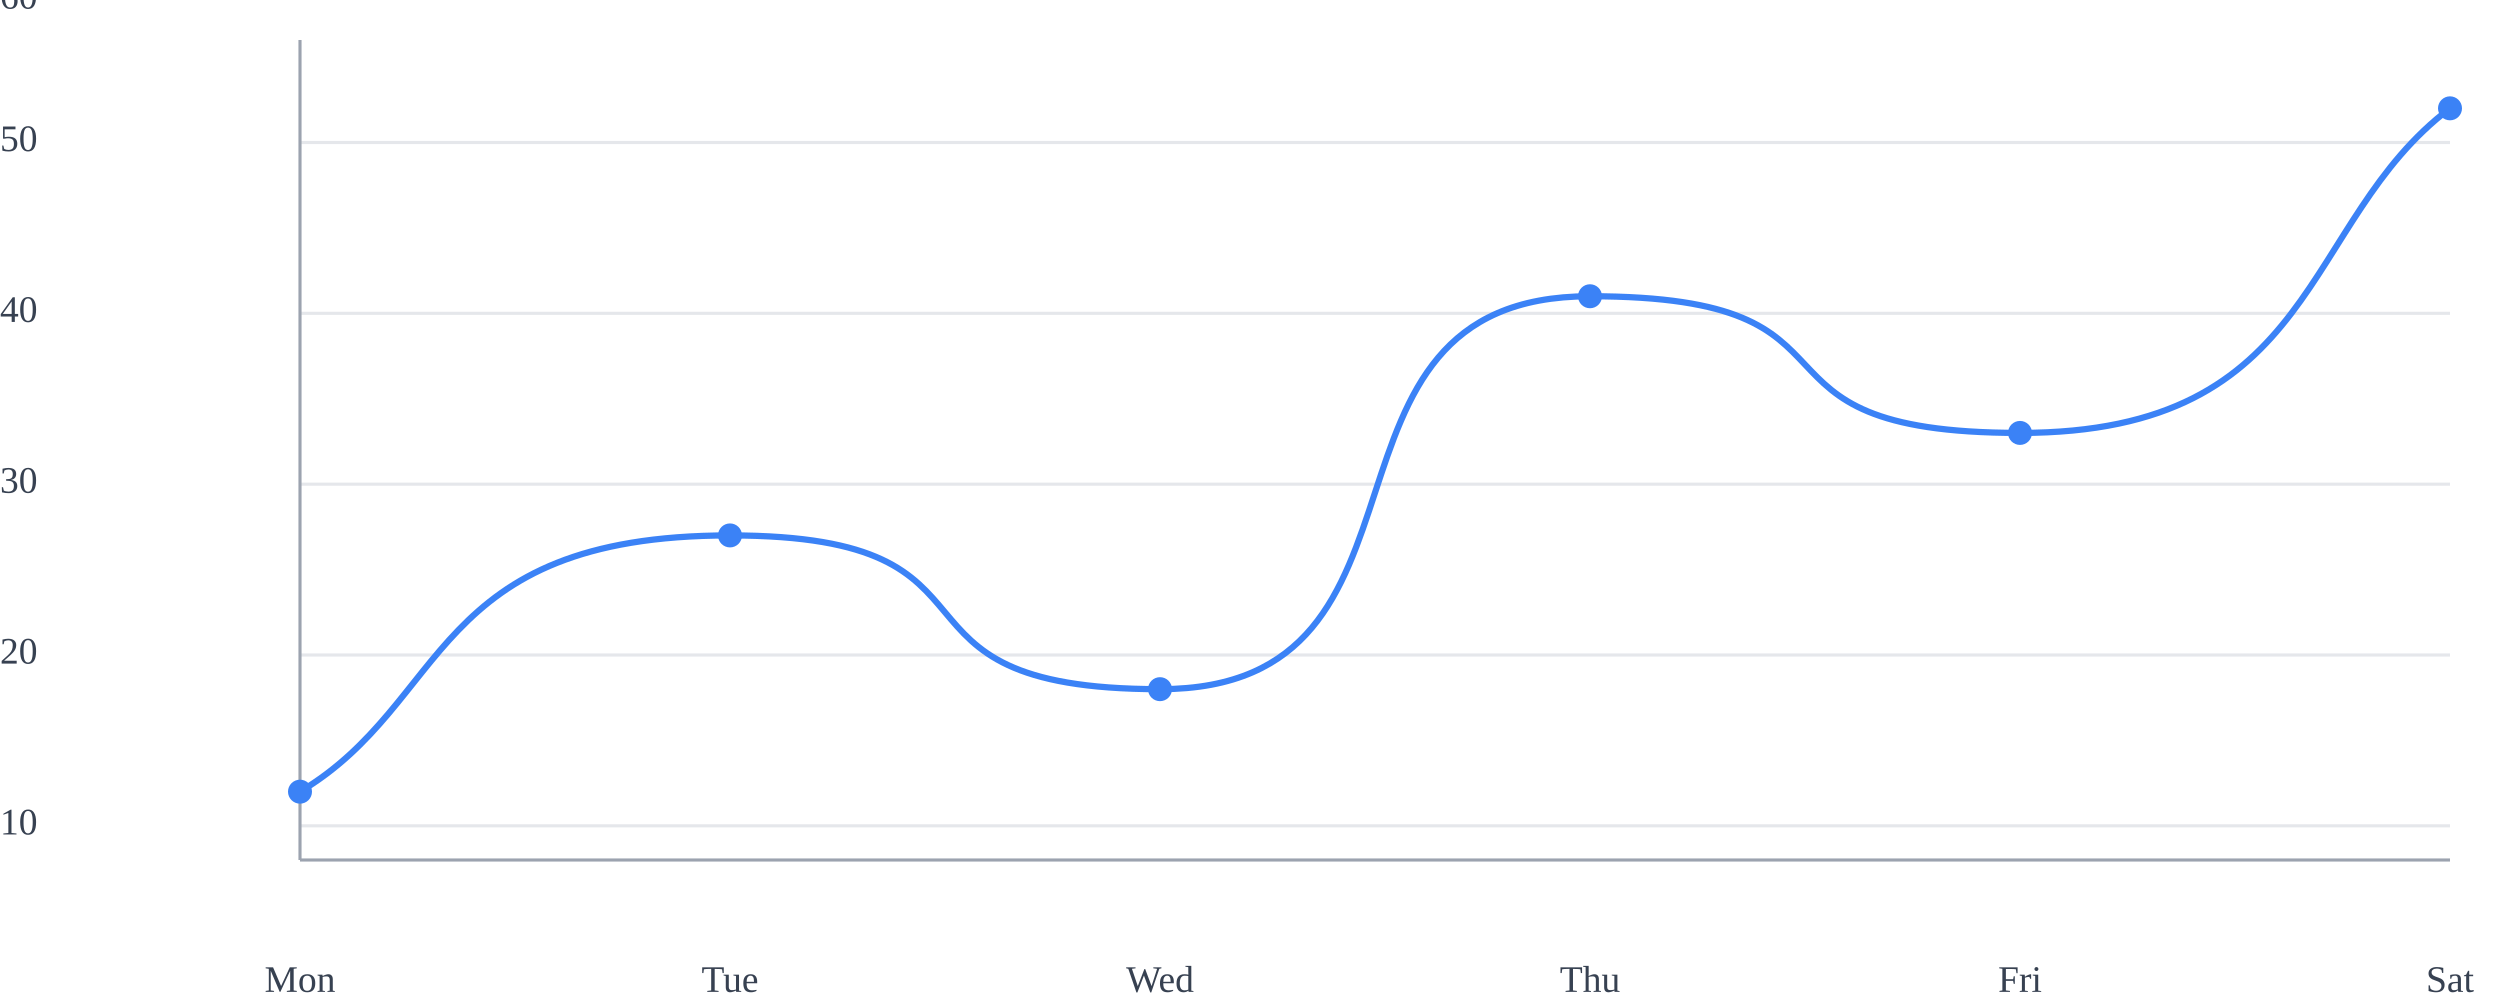
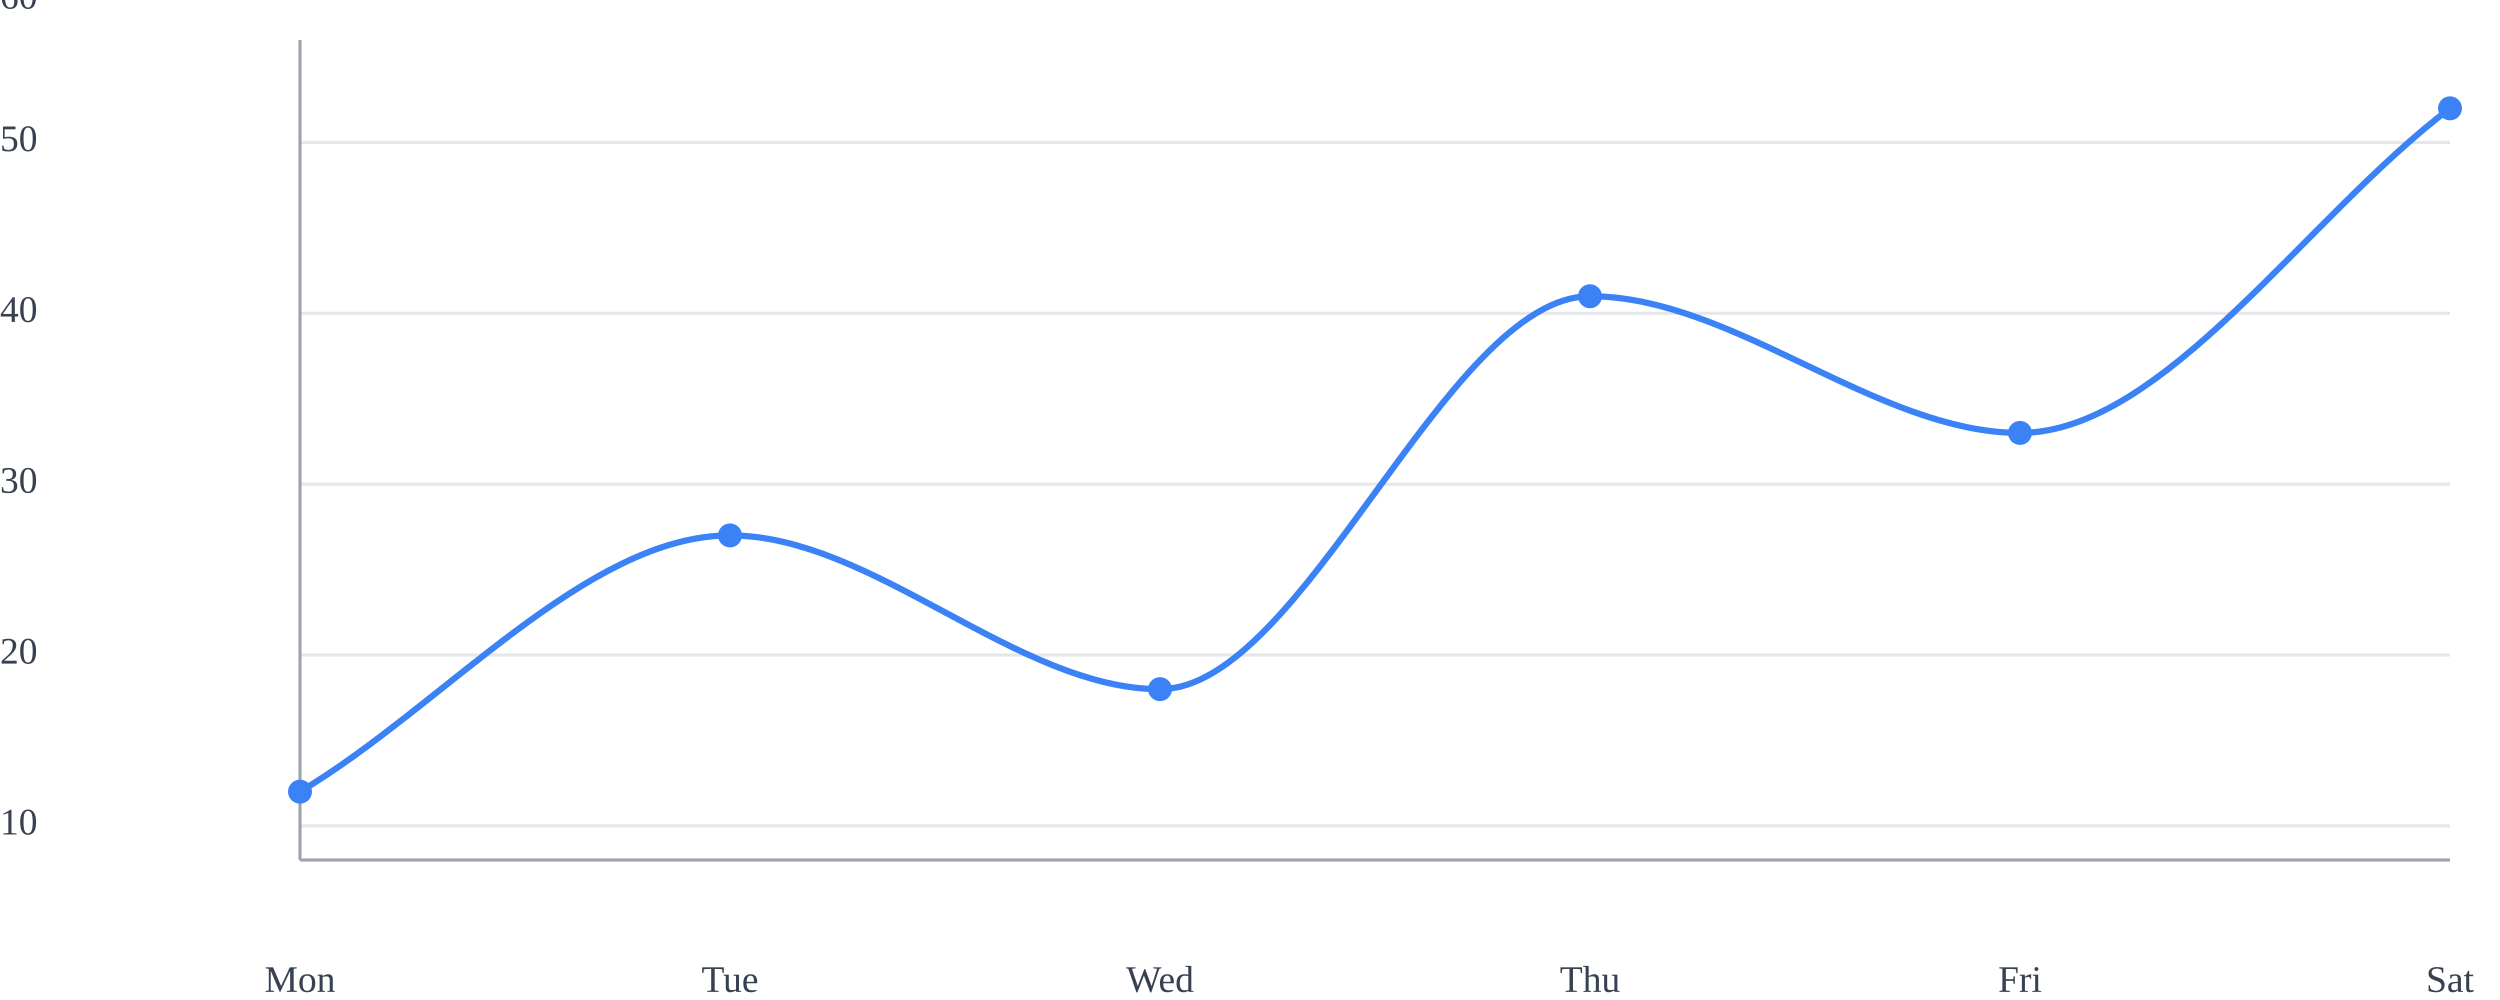
<svg xmlns="http://www.w3.org/2000/svg" width="800" height="320" viewBox="0 0 800 320">
  <svg x="0" y="0" width="800" height="320" viewBox="0 0 100 100" preserveAspectRatio="none">
    <line x1="12" x2="98" y1="82.583" y2="82.583" stroke="#e5e7eb" stroke-width="1" vector-effect="non-scaling-stroke" />
    <line x1="12" x2="98" y1="65.5" y2="65.5" stroke="#e5e7eb" stroke-width="1" vector-effect="non-scaling-stroke" />
    <line x1="12" x2="98" y1="48.417" y2="48.417" stroke="#e5e7eb" stroke-width="1" vector-effect="non-scaling-stroke" />
    <line x1="12" x2="98" y1="31.333" y2="31.333" stroke="#e5e7eb" stroke-width="1" vector-effect="non-scaling-stroke" />
    <line x1="12" x2="98" y1="14.25" y2="14.25" stroke="#e5e7eb" stroke-width="1" vector-effect="non-scaling-stroke" />
    <line x1="12" x2="98" y1="-2.833" y2="-2.833" stroke="#e5e7eb" stroke-width="1" vector-effect="non-scaling-stroke" />
    <line x1="12" x2="12" y1="4" y2="86" stroke="#9ca3af" stroke-width="1" vector-effect="non-scaling-stroke" />
    <line x1="12" x2="98" y1="86" y2="86" stroke="#9ca3af" stroke-width="1" vector-effect="non-scaling-stroke" />
-     <path class="series-0" d="M12,79.167 C18.02,70.198 17.16,53.542 29.2,53.542 C41.24,53.542 34.36,68.917 46.4,68.917 C58.44,68.917 51.56,29.625 63.6,29.625 C75.64,29.625 68.76,43.292 80.8,43.292 C92.84,43.292 91.98,22.194 98,10.833" fill="none" stroke="#3b82f6" stroke-width="2" stroke-linecap="round" stroke-linejoin="round" vector-effect="non-scaling-stroke" />
+     <path class="series-0" d="M12,79.167 C17.733,70.625 23.467,53.542 29.2,53.542 C34.933,53.542 40.667,68.917 46.4,68.917 C52.133,68.917 57.867,29.625 63.6,29.625 C69.333,29.625 75.067,43.292 80.8,43.292 C86.533,43.292 92.267,21.653 98,10.833" fill="none" stroke="#3b82f6" stroke-width="2" stroke-linecap="round" stroke-linejoin="round" vector-effect="non-scaling-stroke" />
    <g class="series-0">
      <ellipse cx="12" cy="79.167" rx="0.48" ry="1.2" fill="#3b82f6" />
      <ellipse id="svgraph-38-s0-pt-0" cx="12" cy="79.167" rx="1.6" ry="4" fill="transparent" tabindex="0" />
    </g>
    <g class="series-0">
      <ellipse cx="29.2" cy="53.542" rx="0.48" ry="1.2" fill="#3b82f6" />
      <ellipse id="svgraph-38-s0-pt-1" cx="29.2" cy="53.542" rx="1.6" ry="4" fill="transparent" tabindex="0" />
    </g>
    <g class="series-0">
      <ellipse cx="46.4" cy="68.917" rx="0.48" ry="1.2" fill="#3b82f6" />
      <ellipse id="svgraph-38-s0-pt-2" cx="46.4" cy="68.917" rx="1.6" ry="4" fill="transparent" tabindex="0" />
    </g>
    <g class="series-0">
      <ellipse cx="63.6" cy="29.625" rx="0.48" ry="1.2" fill="#3b82f6" />
      <ellipse id="svgraph-38-s0-pt-3" cx="63.6" cy="29.625" rx="1.6" ry="4" fill="transparent" tabindex="0" />
    </g>
    <g class="series-0">
      <ellipse cx="80.8" cy="43.292" rx="0.48" ry="1.2" fill="#3b82f6" />
      <ellipse id="svgraph-38-s0-pt-4" cx="80.8" cy="43.292" rx="1.6" ry="4" fill="transparent" tabindex="0" />
    </g>
    <g class="series-0">
      <ellipse cx="98" cy="10.833" rx="0.48" ry="1.2" fill="#3b82f6" />
      <ellipse id="svgraph-38-s0-pt-5" cx="98" cy="10.833" rx="1.6" ry="4" fill="transparent" tabindex="0" />
    </g>
  </svg>
  <text x="0" y="264.267" font-family="inherit" font-size="12" fill="#374151" text-anchor="start" dominant-baseline="middle">10</text>
  <text x="0" y="209.6" font-family="inherit" font-size="12" fill="#374151" text-anchor="start" dominant-baseline="middle">20</text>
  <text x="0" y="154.933" font-family="inherit" font-size="12" fill="#374151" text-anchor="start" dominant-baseline="middle">30</text>
  <text x="0" y="100.267" font-family="inherit" font-size="12" fill="#374151" text-anchor="start" dominant-baseline="middle">40</text>
  <text x="0" y="45.6" font-family="inherit" font-size="12" fill="#374151" text-anchor="start" dominant-baseline="middle">50</text>
  <text x="0" y="0" font-family="inherit" font-size="12" fill="#374151" text-anchor="start" dominant-baseline="middle">60</text>
  <text x="96" y="320" font-family="inherit" font-size="12" fill="#374151" text-anchor="middle" dominant-baseline="text-after-edge">Mon</text>
  <text x="233.6" y="320" font-family="inherit" font-size="12" fill="#374151" text-anchor="middle" dominant-baseline="text-after-edge">Tue</text>
  <text x="371.2" y="320" font-family="inherit" font-size="12" fill="#374151" text-anchor="middle" dominant-baseline="text-after-edge">Wed</text>
  <text x="508.8" y="320" font-family="inherit" font-size="12" fill="#374151" text-anchor="middle" dominant-baseline="text-after-edge">Thu</text>
  <text x="646.4" y="320" font-family="inherit" font-size="12" fill="#374151" text-anchor="middle" dominant-baseline="text-after-edge">Fri</text>
  <text x="784" y="320" font-family="inherit" font-size="12" fill="#374151" text-anchor="middle" dominant-baseline="text-after-edge">Sat</text>
</svg>
